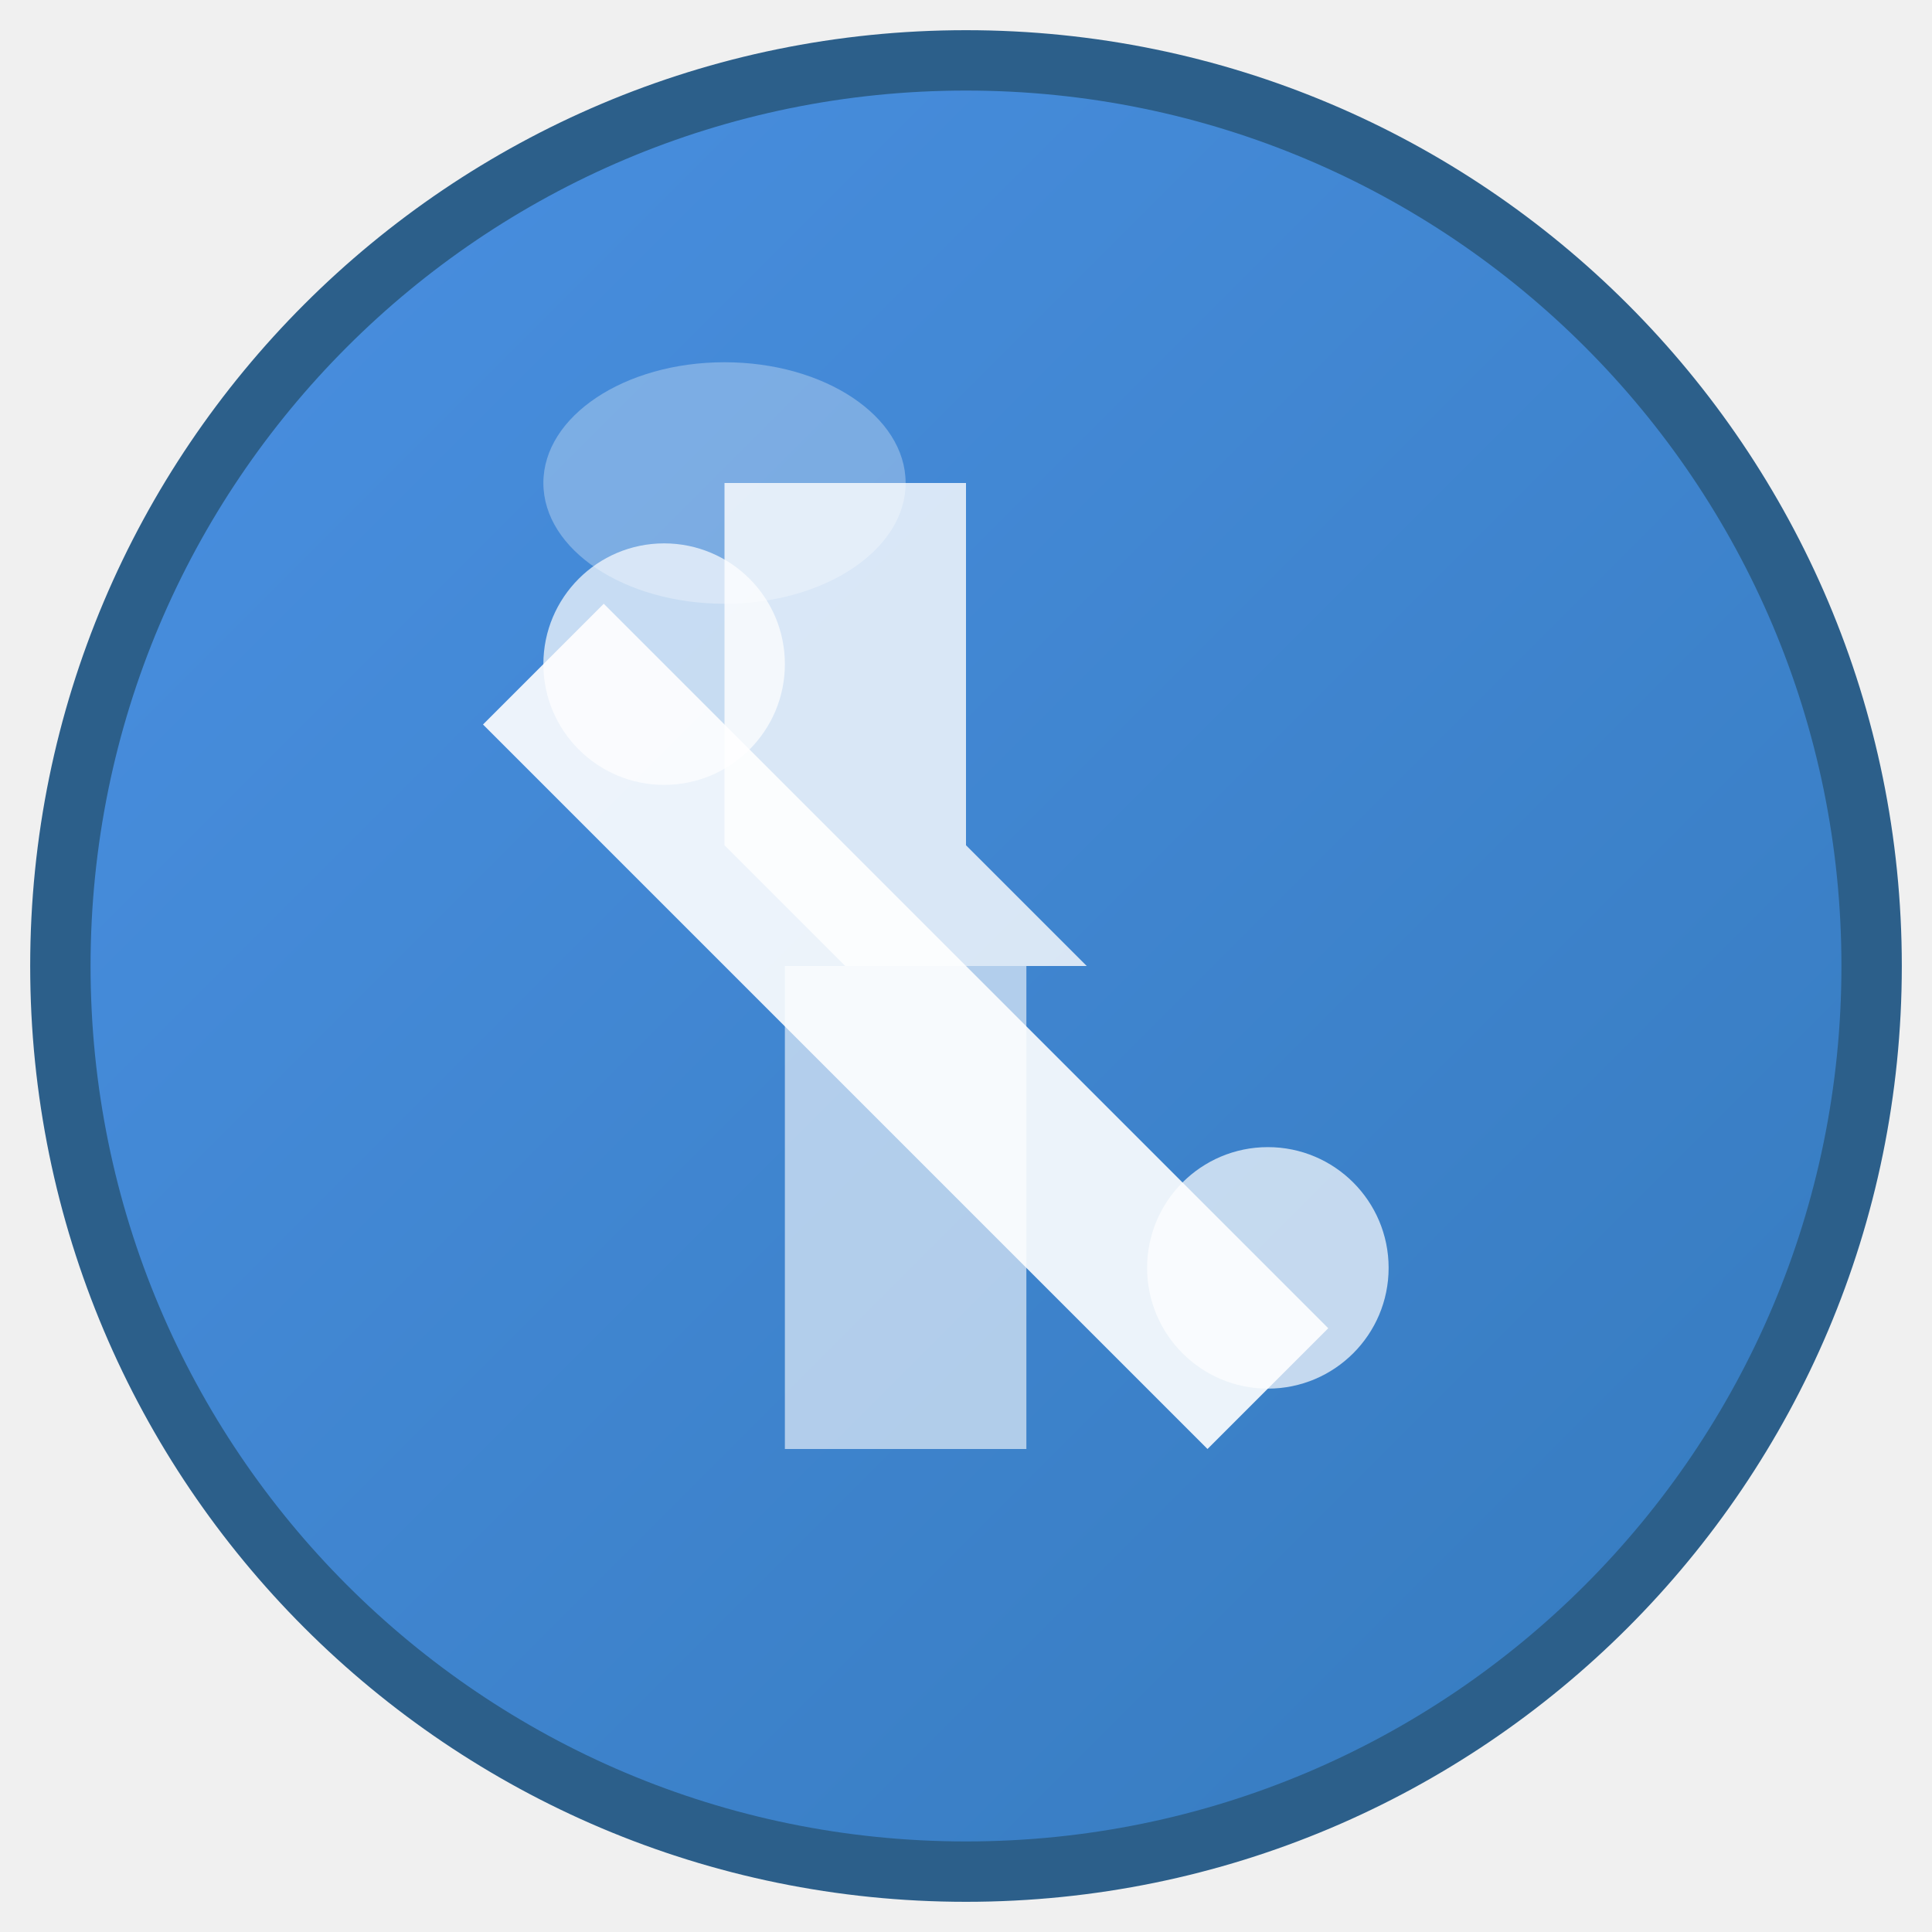
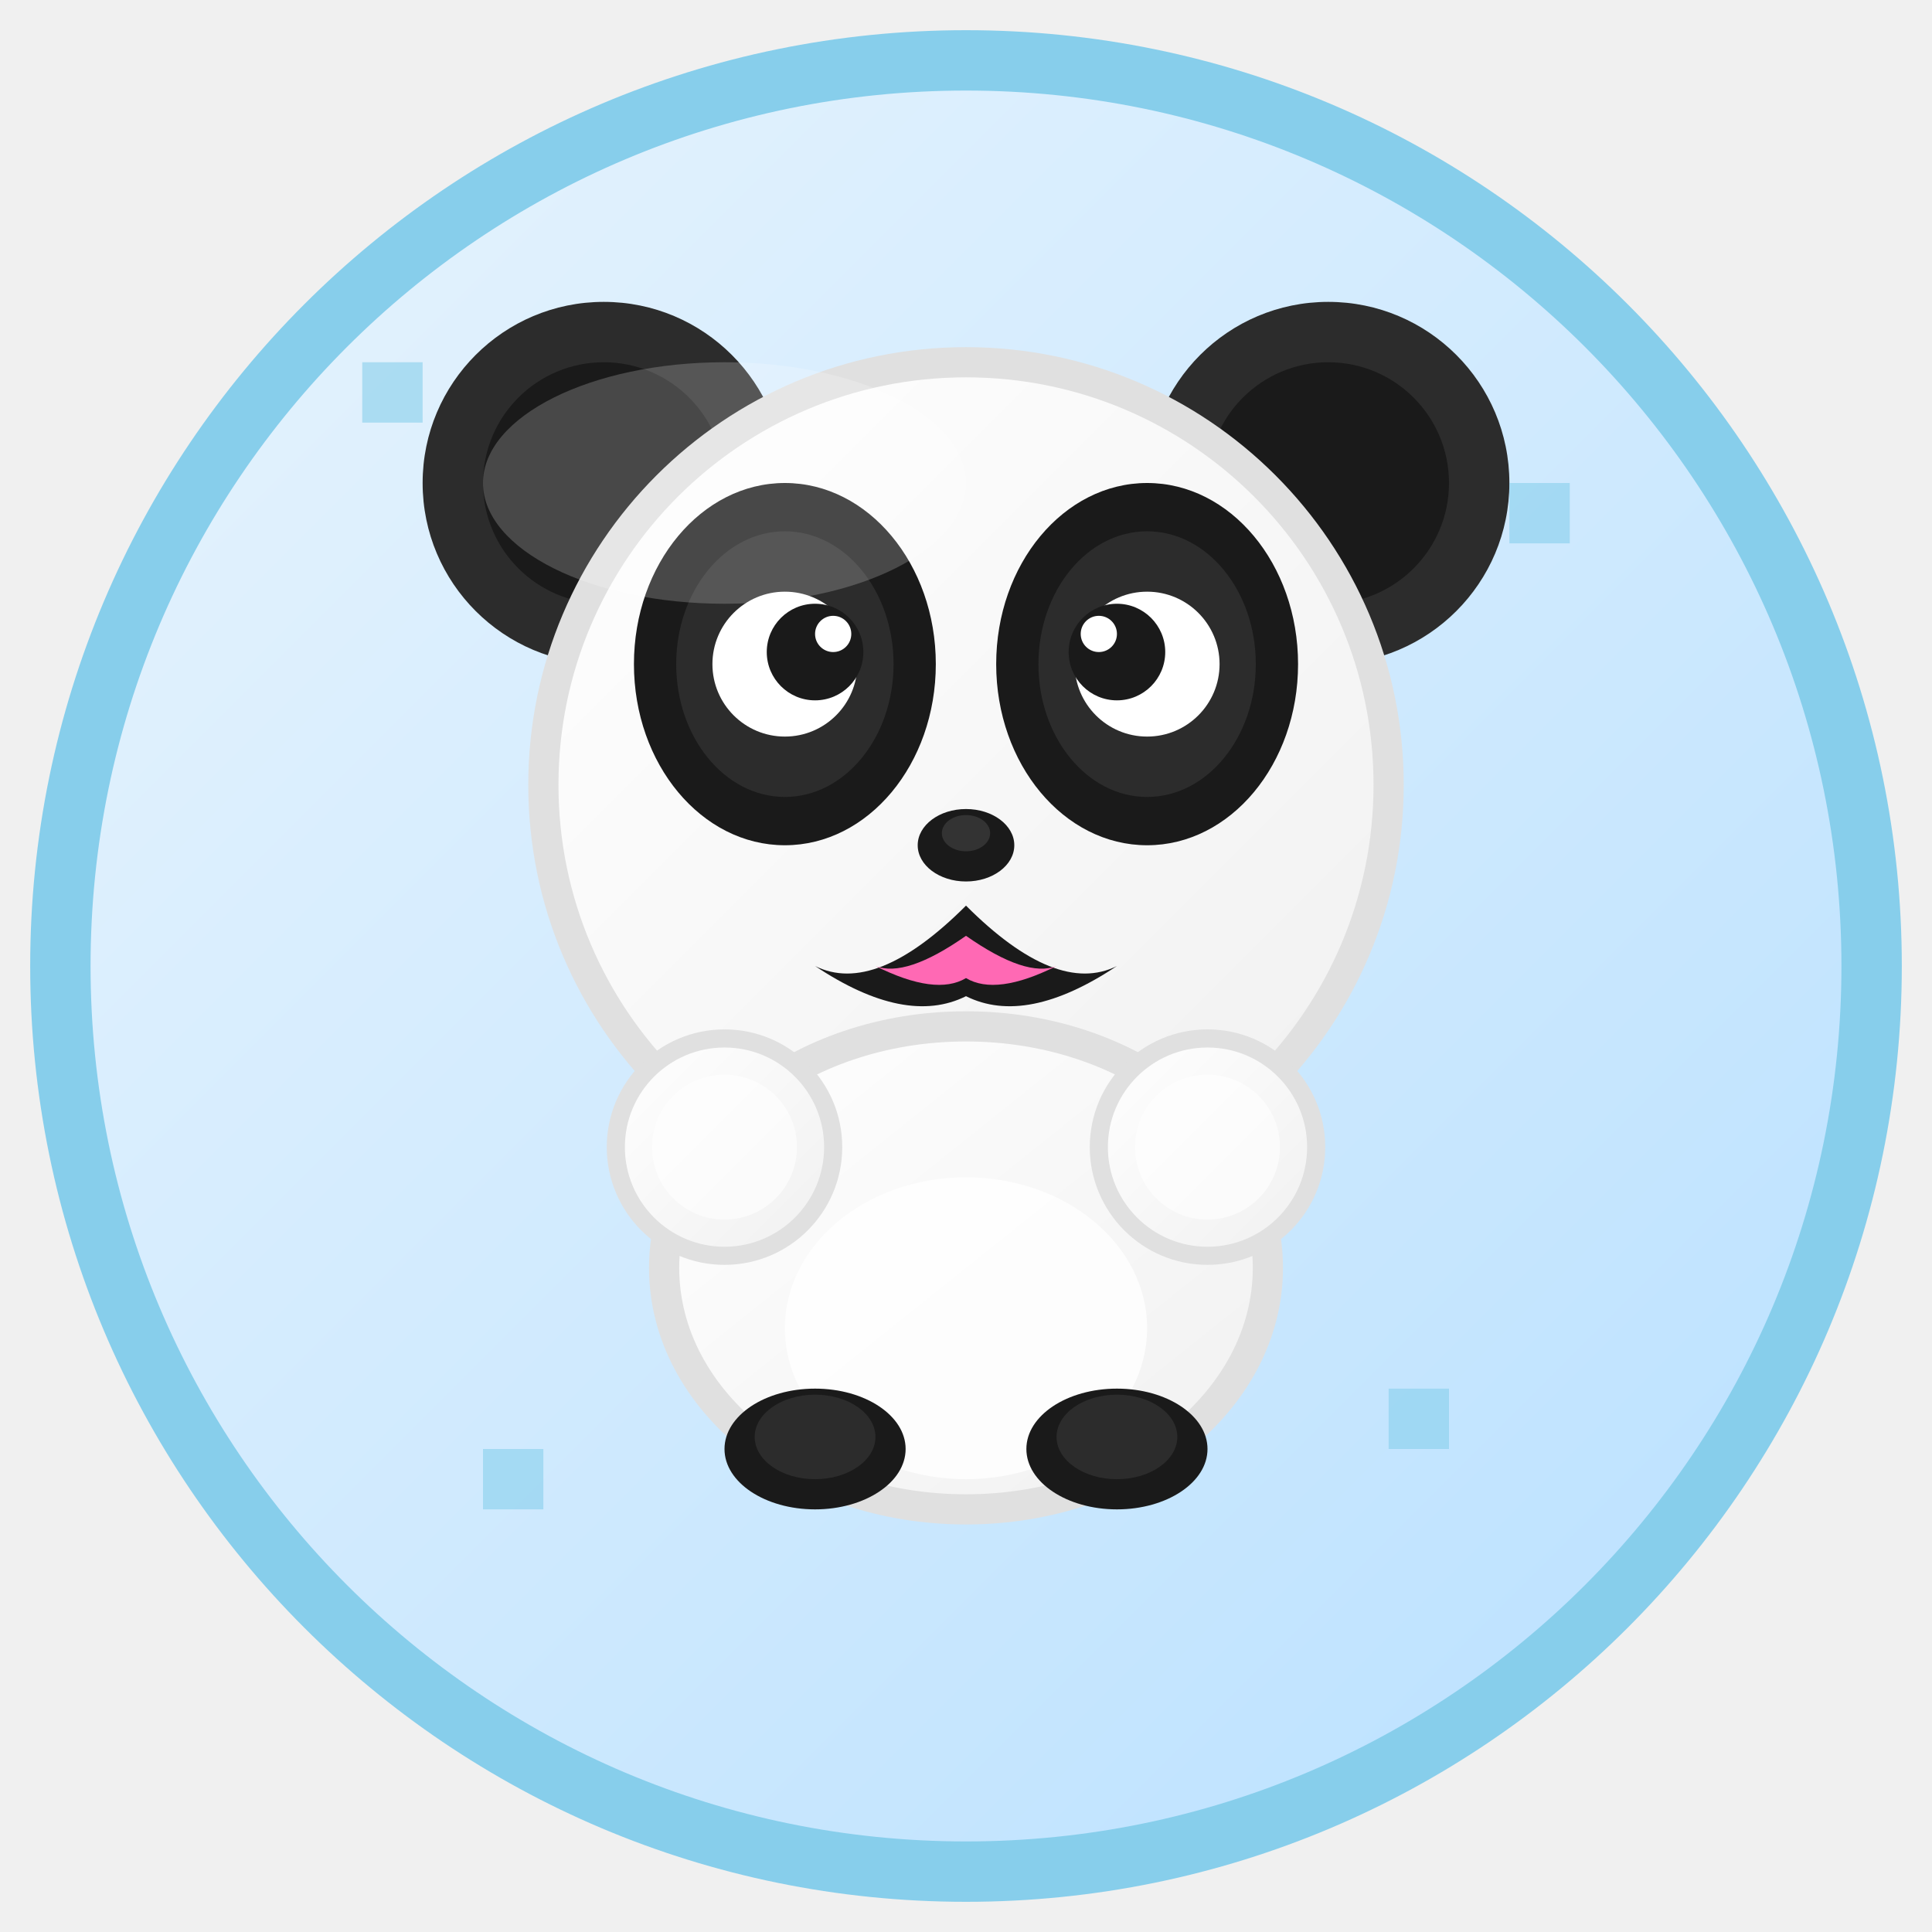
<svg xmlns="http://www.w3.org/2000/svg" width="32" height="32" viewBox="0 0 32 32">
  <defs>
-     <linearGradient id="grad1" x1="0%" y1="0%" x2="100%" y2="100%">
-       <stop offset="0%" style="stop-color:#4A90E2;stop-opacity:1" />
-       <stop offset="100%" style="stop-color:#357ABD;stop-opacity:1" />
+     <linearGradient id="bgGrad" x1="0%" y1="0%" x2="100%" y2="100%">
+       <stop offset="0%" style="stop-color:#E8F4FD;stop-opacity:1" />
+       <stop offset="100%" style="stop-color:#B8E0FF;stop-opacity:1" />
+     </linearGradient>
+     <linearGradient id="bodyGrad" x1="0%" y1="0%" x2="100%" y2="100%">
+       <stop offset="0%" style="stop-color:#FFFFFF;stop-opacity:1" />
+       <stop offset="100%" style="stop-color:#F0F0F0;stop-opacity:1" />
    </linearGradient>
  </defs>
-   <circle cx="16" cy="16" r="15" fill="url(#grad1)" stroke="#2C5F8A" stroke-width="1" />
-   <g transform="translate(8, 8)">
-     <path d="M2 2 L14 14 L12 16 L0 4 Z" fill="#FFFFFF" opacity="0.9" />
-     <circle cx="3" cy="3" r="2" fill="#FFFFFF" opacity="0.7" />
-     <circle cx="13" cy="13" r="2" fill="#FFFFFF" opacity="0.7" />
-     <path d="M6 0 L8 0 L8 6 L10 8 L6 8 L4 6 L4 0 Z" fill="#FFFFFF" opacity="0.8" />
-     <rect x="5" y="8" width="4" height="8" fill="#FFFFFF" opacity="0.6" />
+   <circle cx="16" cy="16" r="15" fill="url(#bgGrad)" stroke="#87CEEB" stroke-width="1" />
+   <g transform="translate(16, 16)">
+     <circle cx="-6" cy="-8" r="3" fill="#2C2C2C" />
+     <circle cx="-6" cy="-8" r="2" fill="#1A1A1A" />
+     <circle cx="6" cy="-8" r="3" fill="#2C2C2C" />
+     <circle cx="6" cy="-8" r="2" fill="#1A1A1A" />
+     <circle cx="0" cy="-3" r="7" fill="url(#bodyGrad)" stroke="#E0E0E0" stroke-width="0.5" />
+     <ellipse cx="-3" cy="-5" rx="2.5" ry="3" fill="#1A1A1A" />
+     <ellipse cx="-3" cy="-5" rx="1.8" ry="2.2" fill="#2C2C2C" />
+     <ellipse cx="3" cy="-5" rx="2.5" ry="3" fill="#1A1A1A" />
+     <ellipse cx="3" cy="-5" rx="1.8" ry="2.2" fill="#2C2C2C" />
+     <circle cx="-3" cy="-5" r="1.2" fill="#FFFFFF" />
+     <circle cx="-2.5" cy="-5.2" r="0.8" fill="#1A1A1A" />
+     <circle cx="-2.2" cy="-5.5" r="0.3" fill="#FFFFFF" />
+     <circle cx="3" cy="-5" r="1.2" fill="#FFFFFF" />
+     <circle cx="2.5" cy="-5.2" r="0.8" fill="#1A1A1A" />
+     <circle cx="2.2" cy="-5.5" r="0.3" fill="#FFFFFF" />
+     <ellipse cx="0" cy="-2" rx="0.8" ry="0.6" fill="#1A1A1A" />
+     <ellipse cx="0" cy="-2.2" rx="0.4" ry="0.3" fill="#333333" />
+     <path d="M 0 -1 Q -1.5 0.5 -2.5 0 Q -1 1 0 0.5 Q 1 1 2.5 0 Q 1.5 0.5 0 -1 Z" fill="#1A1A1A" />
+     <path d="M 0 -0.5 Q -1 0.2 -1.5 0 Q -0.5 0.5 0 0.2 Q 0.5 0.5 1.5 0 Q 1 0.2 0 -0.5 Z" fill="#FF69B4" />
+     <ellipse cx="0" cy="5" rx="5" ry="4" fill="url(#bodyGrad)" stroke="#E0E0E0" stroke-width="0.5" />
+     <ellipse cx="0" cy="6" rx="3" ry="2.5" fill="#FFFFFF" opacity="0.8" />
+     <circle cx="-4" cy="3" r="1.8" fill="url(#bodyGrad)" stroke="#E0E0E0" stroke-width="0.3" />
+     <circle cx="-4" cy="3" r="1.2" fill="#FFFFFF" opacity="0.6" />
+     <circle cx="4" cy="3" r="1.8" fill="url(#bodyGrad)" stroke="#E0E0E0" stroke-width="0.3" />
+     <circle cx="4" cy="3" r="1.2" fill="#FFFFFF" opacity="0.6" />
+     <ellipse cx="-2.5" cy="8" rx="1.5" ry="1" fill="#1A1A1A" />
+     <ellipse cx="-2.5" cy="7.8" rx="1" ry="0.7" fill="#2C2C2C" />
+     <ellipse cx="2.5" cy="8" rx="1.5" ry="1" fill="#1A1A1A" />
+     <ellipse cx="2.5" cy="7.8" rx="1" ry="0.7" fill="#2C2C2C" />
  </g>
-   <ellipse cx="12" cy="8" rx="3" ry="2" fill="#FFFFFF" opacity="0.3" />
+   <rect x="6" y="6" width="1" height="1" fill="#87CEEB" opacity="0.6" />
+   <rect x="25" y="8" width="1" height="1" fill="#87CEEB" opacity="0.6" />
+   <rect x="8" y="24" width="1" height="1" fill="#87CEEB" opacity="0.6" />
+   <rect x="23" y="23" width="1" height="1" fill="#87CEEB" opacity="0.6" />
+   <ellipse cx="12" cy="8" rx="4" ry="2" fill="#FFFFFF" opacity="0.2" />
</svg>
